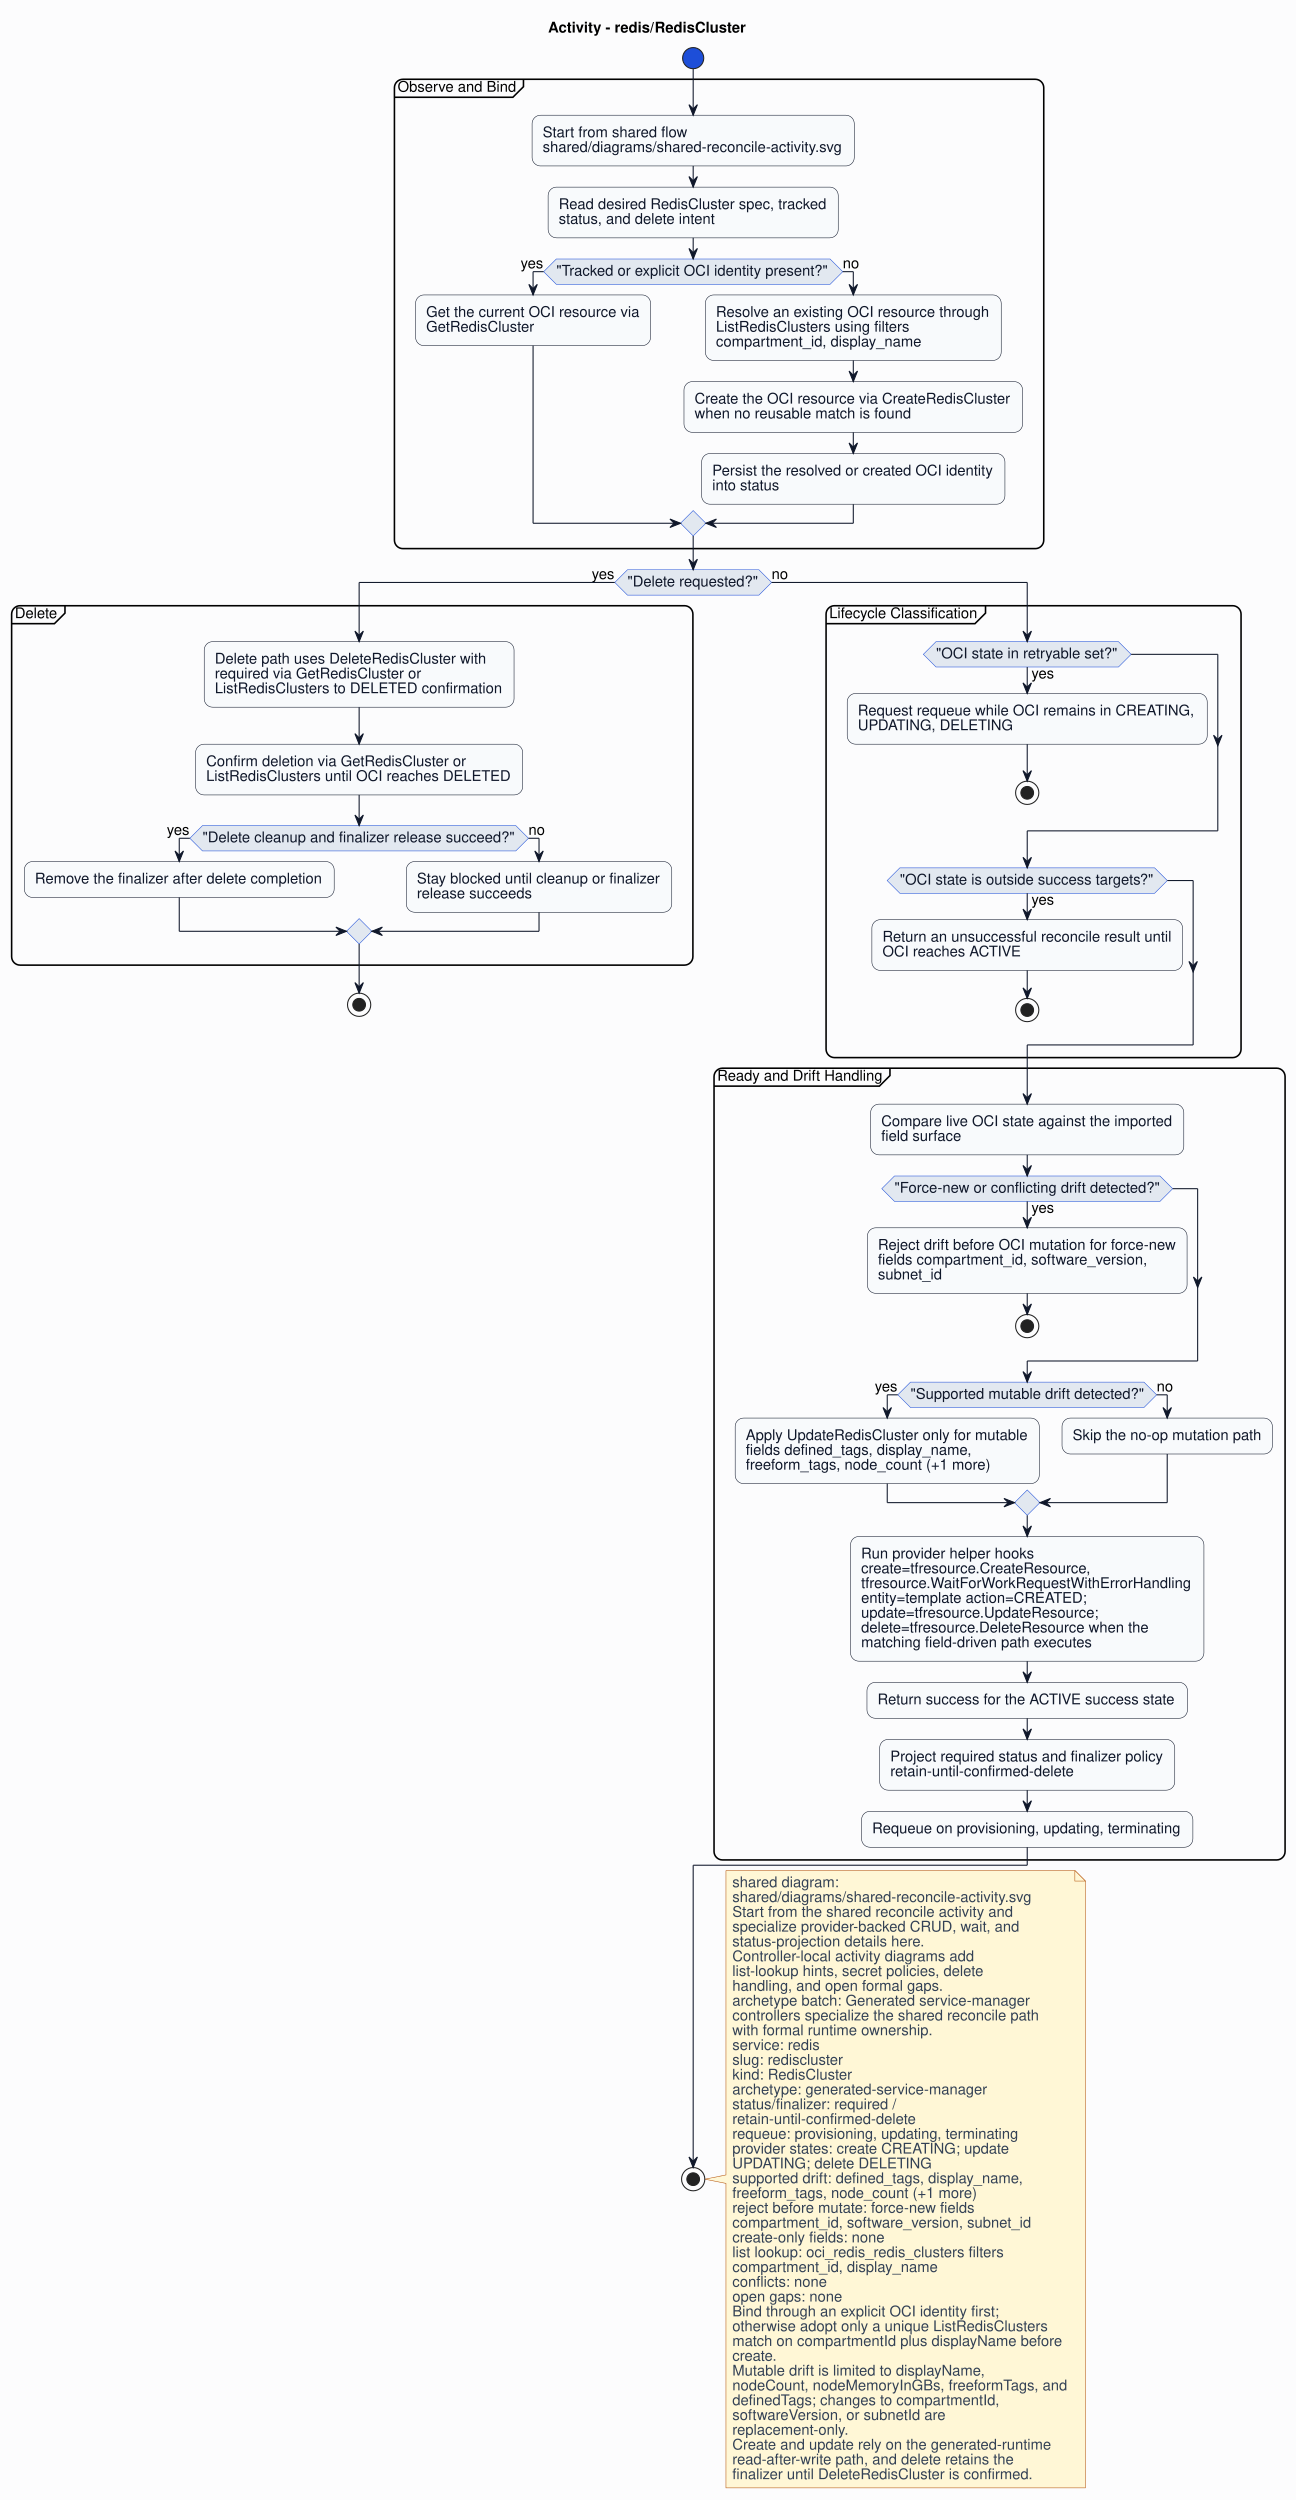
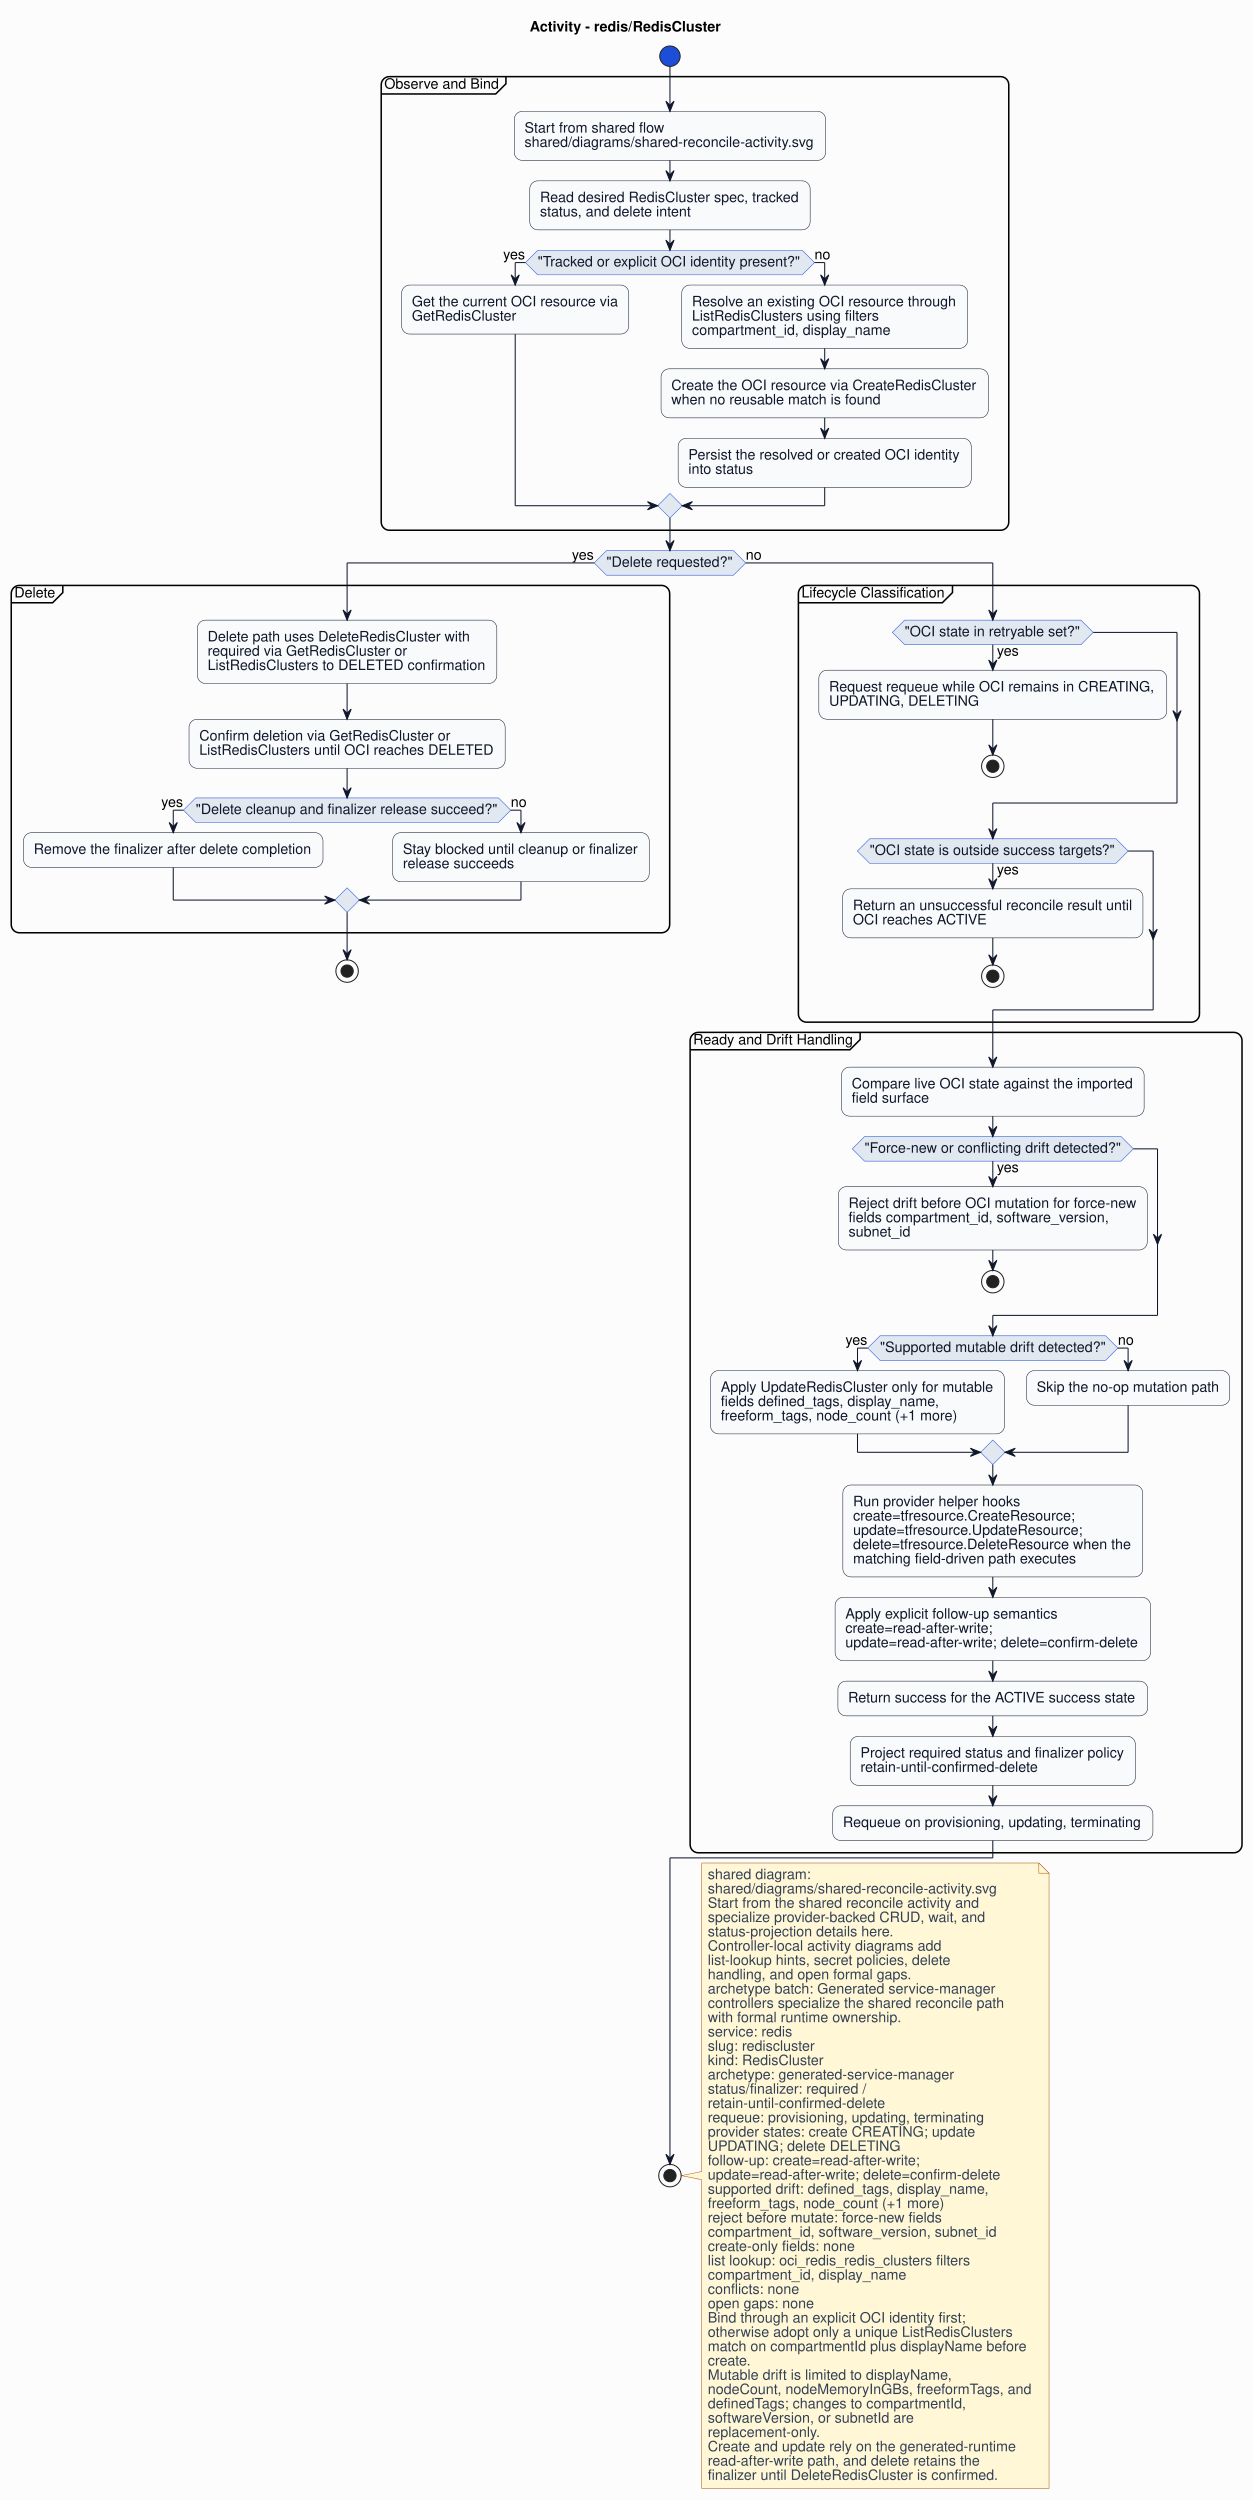
- <svg xmlns="http://www.w3.org/2000/svg" contentStyleType="text/css" data-diagram-type="ACTIVITY" height="2365px" preserveAspectRatio="none" style="width:1226px;height:2365px;background:#FCFCFD;" version="1.1" viewBox="0 0 1226 2365" width="1226px" zoomAndPan="magnify">
+ <svg xmlns="http://www.w3.org/2000/svg" contentStyleType="text/css" data-diagram-type="ACTIVITY" height="2447px" preserveAspectRatio="none" style="width:1226px;height:2447px;background:#FCFCFD;" version="1.1" viewBox="0 0 1226 2447" width="1226px" zoomAndPan="magnify">
  <defs />
  <g>
-     <rect fill="#FCFCFD" height="2365" style="stroke:none;stroke-width:1;" width="1226" x="0" y="0" />
+     <rect fill="#FCFCFD" height="2447" style="stroke:none;stroke-width:1;" width="1226" x="0" y="0" />
    <g class="title" data-source-line="10">
      <text fill="#000000" font-family="Helvetica" font-size="14" font-weight="bold" lengthAdjust="spacing" textLength="186.724" x="518.48" y="30.78">Activity - redis/RedisCluster</text>
    </g>
    <ellipse cx="655.749" cy="55" fill="#1D4ED8" rx="10" ry="10" style="stroke:#222222;stroke-width:1;" />
    <rect fill="none" height="444" rx="8" ry="8" style="stroke:#000000;stroke-width:1.5;" width="614.255" x="373.132" y="75" />
    <path d="M495.2,75 L495.2,82 L485.2,92 L373.132,92" fill="none" style="stroke:#000000;stroke-width:1.5;" />
    <text fill="#000000" font-family="Helvetica" font-size="14" lengthAdjust="spacing" textLength="112.068" x="376.132" y="86.78">Observe and Bind</text>
    <rect fill="#F8FAFC" height="48" rx="8" ry="8" style="stroke:#0F172A;stroke-width:0.5;" width="304.785" x="503.356" y="109" />
    <text fill="#0F172A" font-family="Helvetica" font-size="14" lengthAdjust="spacing" textLength="136.938" x="513.356" y="129.78">Start from shared flow</text>
    <text fill="#0F172A" font-family="Helvetica" font-size="14" lengthAdjust="spacing" textLength="284.785" x="513.356" y="143.78">shared/diagrams/shared-reconcile-activity.svg</text>
    <rect fill="#F8FAFC" height="48" rx="8" ry="8" style="stroke:#0F172A;stroke-width:0.5;" width="274.454" x="518.522" y="177" />
    <text fill="#0F172A" font-family="Helvetica" font-size="14" lengthAdjust="spacing" textLength="254.454" x="528.522" y="197.78">Read desired RedisCluster spec, tracked</text>
    <text fill="#0F172A" font-family="Helvetica" font-size="14" lengthAdjust="spacing" textLength="148.661" x="528.522" y="211.78">status, and delete intent</text>
    <polygon fill="#E2E8F0" points="526.283,245,785.215,245,797.215,257,785.215,269,526.283,269,514.283,257,526.283,245" style="stroke:#1D4ED8;stroke-width:0.5;" />
    <text fill="#0F172A" font-family="Helvetica" font-size="14" lengthAdjust="spacing" textLength="258.932" x="526.283" y="260.78">"Tracked or explicit OCI identity present?"</text>
    <text fill="#000000" font-family="Helvetica" font-size="14" lengthAdjust="spacing" textLength="21.786" x="492.497" y="253.78">yes</text>
    <text fill="#000000" font-family="Helvetica" font-size="14" lengthAdjust="spacing" textLength="15.572" x="797.215" y="253.78">no</text>
    <rect fill="#F8FAFC" height="48" rx="8" ry="8" style="stroke:#0F172A;stroke-width:0.5;" width="222.303" x="393.132" y="279" />
    <text fill="#0F172A" font-family="Helvetica" font-size="14" lengthAdjust="spacing" textLength="202.303" x="403.132" y="299.78">Get the current OCI resource via</text>
    <text fill="#0F172A" font-family="Helvetica" font-size="14" lengthAdjust="spacing" textLength="102.703" x="403.132" y="313.78">GetRedisCluster</text>
    <rect fill="#F8FAFC" height="62" rx="8" ry="8" style="stroke:#0F172A;stroke-width:0.5;" width="279.909" x="667.26" y="279" />
    <text fill="#0F172A" font-family="Helvetica" font-size="14" lengthAdjust="spacing" textLength="259.909" x="677.26" y="299.78">Resolve an existing OCI resource through</text>
    <text fill="#0F172A" font-family="Helvetica" font-size="14" lengthAdjust="spacing" textLength="183.62" x="677.26" y="313.78">ListRedisClusters using filters</text>
    <text fill="#0F172A" font-family="Helvetica" font-size="14" lengthAdjust="spacing" textLength="194.544" x="677.26" y="327.78">compartment_id, display_name</text>
    <rect fill="#F8FAFC" height="48" rx="8" ry="8" style="stroke:#0F172A;stroke-width:0.5;" width="320.344" x="647.043" y="361" />
    <text fill="#0F172A" font-family="Helvetica" font-size="14" lengthAdjust="spacing" textLength="300.344" x="657.043" y="381.78">Create the OCI resource via CreateRedisCluster</text>
    <text fill="#0F172A" font-family="Helvetica" font-size="14" lengthAdjust="spacing" textLength="205.461" x="657.043" y="395.78">when no reusable match is found</text>
    <rect fill="#F8FAFC" height="48" rx="8" ry="8" style="stroke:#0F172A;stroke-width:0.5;" width="286.896" x="663.767" y="429" />
    <text fill="#0F172A" font-family="Helvetica" font-size="14" lengthAdjust="spacing" textLength="266.896" x="673.767" y="449.78">Persist the resolved or created OCI identity</text>
    <text fill="#0F172A" font-family="Helvetica" font-size="14" lengthAdjust="spacing" textLength="63.813" x="673.767" y="463.78">into status</text>
    <polygon fill="#E2E8F0" points="655.749,483,667.749,495,655.749,507,643.749,495,655.749,483" style="stroke:#1D4ED8;stroke-width:0.5;" />
    <polygon fill="#E2E8F0" points="593.572,539,717.925,539,729.925,551,717.925,563,593.572,563,581.572,551,593.572,539" style="stroke:#1D4ED8;stroke-width:0.5;" />
    <text fill="#0F172A" font-family="Helvetica" font-size="14" lengthAdjust="spacing" textLength="124.353" x="593.572" y="554.78">"Delete requested?"</text>
    <text fill="#000000" font-family="Helvetica" font-size="14" lengthAdjust="spacing" textLength="21.786" x="559.786" y="547.78">yes</text>
    <text fill="#000000" font-family="Helvetica" font-size="14" lengthAdjust="spacing" textLength="15.572" x="729.925" y="547.78">no</text>
    <rect fill="none" height="340" rx="8" ry="8" style="stroke:#000000;stroke-width:1.5;" width="644.481" x="11" y="573" />
    <path d="M61.469,573 L61.469,580 L51.469,590 L11,590" fill="none" style="stroke:#000000;stroke-width:1.5;" />
    <text fill="#000000" font-family="Helvetica" font-size="14" lengthAdjust="spacing" textLength="40.469" x="14" y="584.78">Delete</text>
    <rect fill="#F8FAFC" height="62" rx="8" ry="8" style="stroke:#0F172A;stroke-width:0.5;" width="293.096" x="193.196" y="607" />
    <text fill="#0F172A" font-family="Helvetica" font-size="14" lengthAdjust="spacing" textLength="258.351" x="203.196" y="627.78">Delete path uses DeleteRedisCluster with</text>
    <text fill="#0F172A" font-family="Helvetica" font-size="14" lengthAdjust="spacing" textLength="196.082" x="203.196" y="641.78">required via GetRedisCluster or</text>
    <text fill="#0F172A" font-family="Helvetica" font-size="14" lengthAdjust="spacing" textLength="273.096" x="203.196" y="655.78">ListRedisClusters to DELETED confirmation</text>
    <rect fill="#F8FAFC" height="48" rx="8" ry="8" style="stroke:#0F172A;stroke-width:0.5;" width="309.434" x="185.027" y="704" />
    <text fill="#0F172A" font-family="Helvetica" font-size="14" lengthAdjust="spacing" textLength="246.654" x="195.027" y="724.78">Confirm deletion via GetRedisCluster or</text>
    <text fill="#0F172A" font-family="Helvetica" font-size="14" lengthAdjust="spacing" textLength="289.434" x="195.027" y="738.78">ListRedisClusters until OCI reaches DELETED</text>
    <polygon fill="#E2E8F0" points="191.572,781,487.916,781,499.916,793,487.916,805,191.572,805,179.572,793,191.572,781" style="stroke:#1D4ED8;stroke-width:0.5;" />
    <text fill="#0F172A" font-family="Helvetica" font-size="14" lengthAdjust="spacing" textLength="296.345" x="191.572" y="796.78">"Delete cleanup and finalizer release succeed?"</text>
    <text fill="#000000" font-family="Helvetica" font-size="14" lengthAdjust="spacing" textLength="21.786" x="157.786" y="789.78">yes</text>
    <text fill="#000000" font-family="Helvetica" font-size="14" lengthAdjust="spacing" textLength="15.572" x="499.916" y="789.78">no</text>
    <rect fill="#F8FAFC" height="34" rx="8" ry="8" style="stroke:#0F172A;stroke-width:0.5;" width="293.144" x="23" y="815" />
    <text fill="#0F172A" font-family="Helvetica" font-size="14" lengthAdjust="spacing" textLength="273.144" x="33" y="835.78">Remove the finalizer after delete completion</text>
    <rect fill="#F8FAFC" height="48" rx="8" ry="8" style="stroke:#0F172A;stroke-width:0.5;" width="251.13" x="384.352" y="815" />
    <text fill="#0F172A" font-family="Helvetica" font-size="14" lengthAdjust="spacing" textLength="231.13" x="394.352" y="835.78">Stay blocked until cleanup or finalizer</text>
    <text fill="#0F172A" font-family="Helvetica" font-size="14" lengthAdjust="spacing" textLength="108.951" x="394.352" y="849.78">release succeeds</text>
    <polygon fill="#E2E8F0" points="339.744,869,351.744,881,339.744,893,327.744,881,339.744,869" style="stroke:#1D4ED8;stroke-width:0.5;" />
    <ellipse cx="339.744" cy="950.5" fill="none" rx="11" ry="11" style="stroke:#222222;stroke-width:1;" />
    <ellipse cx="339.744" cy="950.5" fill="#222222" rx="6" ry="6" style="stroke:#222222;stroke-width:1;" />
    <rect fill="none" height="427.5" rx="8" ry="8" style="stroke:#000000;stroke-width:1.5;" width="392.571" x="781.468" y="573" />
    <path d="M932.302,573 L932.302,580 L922.302,590 L781.468,590" fill="none" style="stroke:#000000;stroke-width:1.5;" />
    <text fill="#000000" font-family="Helvetica" font-size="14" lengthAdjust="spacing" textLength="140.834" x="784.468" y="584.78">Lifecycle Classification</text>
    <rect fill="#F8FAFC" height="48" rx="8" ry="8" style="stroke:#0F172A;stroke-width:0.5;" width="340.571" x="801.468" y="656" />
    <text fill="#0F172A" font-family="Helvetica" font-size="14" lengthAdjust="spacing" textLength="320.571" x="811.468" y="676.78">Request requeue while OCI remains in CREATING,</text>
    <text fill="#0F172A" font-family="Helvetica" font-size="14" lengthAdjust="spacing" textLength="150.131" x="811.468" y="690.78">UPDATING, DELETING</text>
    <ellipse cx="971.753" cy="750" fill="none" rx="11" ry="11" style="stroke:#222222;stroke-width:1;" />
    <ellipse cx="971.753" cy="750" fill="#222222" rx="6" ry="6" style="stroke:#222222;stroke-width:1;" />
    <polygon fill="#E2E8F0" points="885.47,607,1058.037,607,1070.037,619,1058.037,631,885.47,631,873.47,619,885.47,607" style="stroke:#1D4ED8;stroke-width:0.5;" />
    <text fill="#000000" font-family="Helvetica" font-size="14" lengthAdjust="spacing" textLength="21.786" x="975.753" y="641.78">yes</text>
    <text fill="#0F172A" font-family="Helvetica" font-size="14" lengthAdjust="spacing" textLength="172.566" x="885.47" y="622.78">"OCI state in retryable set?"</text>
    <rect fill="#F8FAFC" height="48" rx="8" ry="8" style="stroke:#0F172A;stroke-width:0.5;" width="293.916" x="824.795" y="870" />
    <text fill="#0F172A" font-family="Helvetica" font-size="14" lengthAdjust="spacing" textLength="273.916" x="834.795" y="890.78">Return an unsuccessful reconcile result until</text>
    <text fill="#0F172A" font-family="Helvetica" font-size="14" lengthAdjust="spacing" textLength="133.041" x="834.795" y="904.78">OCI reaches ACTIVE</text>
    <ellipse cx="971.753" cy="955.5" fill="none" rx="11" ry="11" style="stroke:#222222;stroke-width:1;" />
    <ellipse cx="971.753" cy="955.5" fill="#222222" rx="6" ry="6" style="stroke:#222222;stroke-width:1;" />
    <polygon fill="#E2E8F0" points="851.232,821,1092.274,821,1104.274,833,1092.274,845,851.232,845,839.232,833,851.232,821" style="stroke:#1D4ED8;stroke-width:0.5;" />
    <text fill="#000000" font-family="Helvetica" font-size="14" lengthAdjust="spacing" textLength="21.786" x="975.753" y="855.78">yes</text>
    <text fill="#0F172A" font-family="Helvetica" font-size="14" lengthAdjust="spacing" textLength="241.042" x="851.232" y="836.78">"OCI state is outside success targets?"</text>
-     <rect fill="none" height="749" rx="8" ry="8" style="stroke:#000000;stroke-width:1.5;" width="540.203" x="675.481" y="1010.5" />
+     <rect fill="none" height="803" rx="8" ry="8" style="stroke:#000000;stroke-width:1.5;" width="540.203" x="675.481" y="1010.5" />
    <path d="M841.901,1010.5 L841.901,1017.5 L831.901,1027.5 L675.481,1027.5" fill="none" style="stroke:#000000;stroke-width:1.5;" />
    <text fill="#000000" font-family="Helvetica" font-size="14" lengthAdjust="spacing" textLength="156.42" x="678.481" y="1022.28">Ready and Drift Handling</text>
    <rect fill="#F8FAFC" height="48" rx="8" ry="8" style="stroke:#0F172A;stroke-width:0.5;" width="296.24" x="823.633" y="1044.5" />
    <text fill="#0F172A" font-family="Helvetica" font-size="14" lengthAdjust="spacing" textLength="276.24" x="833.633" y="1065.28">Compare live OCI state against the imported</text>
    <text fill="#0F172A" font-family="Helvetica" font-size="14" lengthAdjust="spacing" textLength="75.482" x="833.633" y="1079.28">field surface</text>
    <rect fill="#F8FAFC" height="62" rx="8" ry="8" style="stroke:#0F172A;stroke-width:0.5;" width="302.447" x="820.53" y="1161.5" />
    <text fill="#0F172A" font-family="Helvetica" font-size="14" lengthAdjust="spacing" textLength="282.447" x="830.53" y="1182.28">Reject drift before OCI mutation for force-new</text>
    <text fill="#0F172A" font-family="Helvetica" font-size="14" lengthAdjust="spacing" textLength="254.447" x="830.53" y="1196.28">fields compartment_id, software_version,</text>
    <text fill="#0F172A" font-family="Helvetica" font-size="14" lengthAdjust="spacing" textLength="60.717" x="830.53" y="1210.28">subnet_id</text>
    <ellipse cx="971.753" cy="1254.5" fill="none" rx="11" ry="11" style="stroke:#222222;stroke-width:1;" />
    <ellipse cx="971.753" cy="1254.5" fill="#222222" rx="6" ry="6" style="stroke:#222222;stroke-width:1;" />
    <polygon fill="#E2E8F0" points="846.17,1112.5,1097.336,1112.5,1109.336,1124.5,1097.336,1136.5,846.17,1136.5,834.17,1124.5,846.17,1112.5" style="stroke:#1D4ED8;stroke-width:0.5;" />
    <text fill="#000000" font-family="Helvetica" font-size="14" lengthAdjust="spacing" textLength="21.786" x="975.753" y="1147.28">yes</text>
    <text fill="#0F172A" font-family="Helvetica" font-size="14" lengthAdjust="spacing" textLength="251.166" x="846.17" y="1128.28">"Force-new or conflicting drift detected?"</text>
    <polygon fill="#E2E8F0" points="861.326,1307.5,1082.181,1307.5,1094.181,1319.5,1082.181,1331.5,861.326,1331.5,849.326,1319.5,861.326,1307.5" style="stroke:#1D4ED8;stroke-width:0.5;" />
    <text fill="#0F172A" font-family="Helvetica" font-size="14" lengthAdjust="spacing" textLength="220.856" x="861.326" y="1323.28">"Supported mutable drift detected?"</text>
    <text fill="#000000" font-family="Helvetica" font-size="14" lengthAdjust="spacing" textLength="21.786" x="827.54" y="1316.28">yes</text>
    <text fill="#000000" font-family="Helvetica" font-size="14" lengthAdjust="spacing" textLength="15.572" x="1094.181" y="1316.28">no</text>
    <rect fill="#F8FAFC" height="62" rx="8" ry="8" style="stroke:#0F172A;stroke-width:0.5;" width="287.688" x="695.481" y="1341.5" />
    <text fill="#0F172A" font-family="Helvetica" font-size="14" lengthAdjust="spacing" textLength="267.688" x="705.481" y="1362.28">Apply UpdateRedisCluster only for mutable</text>
    <text fill="#0F172A" font-family="Helvetica" font-size="14" lengthAdjust="spacing" textLength="214.806" x="705.481" y="1376.28">fields defined_tags, display_name,</text>
    <text fill="#0F172A" font-family="Helvetica" font-size="14" lengthAdjust="spacing" textLength="232.292" x="705.481" y="1390.28">freeform_tags, node_count (+1 more)</text>
    <rect fill="#F8FAFC" height="34" rx="8" ry="8" style="stroke:#0F172A;stroke-width:0.5;" width="199.006" x="1004.678" y="1341.5" />
    <text fill="#0F172A" font-family="Helvetica" font-size="14" lengthAdjust="spacing" textLength="179.006" x="1014.678" y="1362.28">Skip the no-op mutation path</text>
    <polygon fill="#E2E8F0" points="971.753,1409.5,983.753,1421.5,971.753,1433.5,959.753,1421.5,971.753,1409.5" style="stroke:#1D4ED8;stroke-width:0.5;" />
-     <rect fill="#F8FAFC" height="118" rx="8" ry="8" style="stroke:#0F172A;stroke-width:0.5;" width="334.316" x="804.595" y="1453.5" />
-     <text fill="#0F172A" font-family="Helvetica" font-size="14" lengthAdjust="spacing" textLength="164.206" x="814.595" y="1474.28">Run provider helper hooks</text>
-     <text fill="#0F172A" font-family="Helvetica" font-size="14" lengthAdjust="spacing" textLength="219.051" x="814.595" y="1488.28">create=tfresource.CreateResource,</text>
-     <text fill="#0F172A" font-family="Helvetica" font-size="14" lengthAdjust="spacing" textLength="314.316" x="814.595" y="1502.28">tfresource.WaitForWorkRequestWithErrorHandling</text>
-     <text fill="#0F172A" font-family="Helvetica" font-size="14" lengthAdjust="spacing" textLength="215.544" x="814.595" y="1516.28">entity=template action=CREATED;</text>
-     <text fill="#0F172A" font-family="Helvetica" font-size="14" lengthAdjust="spacing" textLength="226.085" x="814.595" y="1530.28">update=tfresource.UpdateResource;</text>
-     <text fill="#0F172A" font-family="Helvetica" font-size="14" lengthAdjust="spacing" textLength="273.554" x="814.595" y="1544.28">delete=tfresource.DeleteResource when the</text>
-     <text fill="#0F172A" font-family="Helvetica" font-size="14" lengthAdjust="spacing" textLength="220.233" x="814.595" y="1558.28">matching field-driven path executes</text>
-     <rect fill="#F8FAFC" height="34" rx="8" ry="8" style="stroke:#0F172A;stroke-width:0.5;" width="303.22" x="820.144" y="1591.5" />
-     <text fill="#0F172A" font-family="Helvetica" font-size="14" lengthAdjust="spacing" textLength="283.22" x="830.144" y="1612.28">Return success for the ACTIVE success state</text>
-     <rect fill="#F8FAFC" height="48" rx="8" ry="8" style="stroke:#0F172A;stroke-width:0.5;" width="279.13" x="832.188" y="1645.5" />
-     <text fill="#0F172A" font-family="Helvetica" font-size="14" lengthAdjust="spacing" textLength="259.13" x="842.188" y="1666.28">Project required status and finalizer policy</text>
-     <text fill="#0F172A" font-family="Helvetica" font-size="14" lengthAdjust="spacing" textLength="174.303" x="842.188" y="1680.28">retain-until-confirmed-delete</text>
-     <rect fill="#F8FAFC" height="34" rx="8" ry="8" style="stroke:#0F172A;stroke-width:0.5;" width="313.419" x="815.044" y="1713.5" />
-     <text fill="#0F172A" font-family="Helvetica" font-size="14" lengthAdjust="spacing" textLength="293.419" x="825.044" y="1734.28">Requeue on provisioning, updating, terminating</text>
-     <path d="M686.749,1769.5 L686.749,2057.5 L666.749,2061.5 L686.749,2065.5 L686.749,2353.5 A0,0 0 0 0 686.749,2353.5 L1026.803,2353.5 A0,0 0 0 0 1026.803,2353.5 L1026.803,1779.5 L1016.803,1769.5 L686.749,1769.5 A0,0 0 0 0 686.749,1769.5" fill="#FFF7D6" style="stroke:#B45309;stroke-width:0.5;" />
-     <path d="M1016.803,1769.5 L1016.803,1779.5 L1026.803,1779.5 L1016.803,1769.5" fill="#FFF7D6" style="stroke:#B45309;stroke-width:0.5;" />
-     <text fill="#334155" font-family="Helvetica" font-size="14" lengthAdjust="spacing" textLength="101.165" x="692.749" y="1785.28">shared diagram:</text>
-     <text fill="#334155" font-family="Helvetica" font-size="14" lengthAdjust="spacing" textLength="284.785" x="692.749" y="1799.28">shared/diagrams/shared-reconcile-activity.svg</text>
-     <text fill="#334155" font-family="Helvetica" font-size="14" lengthAdjust="spacing" textLength="265.344" x="692.749" y="1813.28">Start from the shared reconcile activity and</text>
-     <text fill="#334155" font-family="Helvetica" font-size="14" lengthAdjust="spacing" textLength="273.896" x="692.749" y="1827.28">specialize provider-backed CRUD, wait, and</text>
-     <text fill="#334155" font-family="Helvetica" font-size="14" lengthAdjust="spacing" textLength="182.875" x="692.749" y="1841.28">status-projection details here.</text>
-     <text fill="#334155" font-family="Helvetica" font-size="14" lengthAdjust="spacing" textLength="229.537" x="692.749" y="1855.28">Controller-local activity diagrams add</text>
-     <text fill="#334155" font-family="Helvetica" font-size="14" lengthAdjust="spacing" textLength="238.895" x="692.749" y="1869.28">list-lookup hints, secret policies, delete</text>
-     <text fill="#334155" font-family="Helvetica" font-size="14" lengthAdjust="spacing" textLength="200.033" x="692.749" y="1883.28">handling, and open formal gaps.</text>
-     <text fill="#334155" font-family="Helvetica" font-size="14" lengthAdjust="spacing" textLength="281.709" x="692.749" y="1897.28">archetype batch: Generated service-manager</text>
-     <text fill="#334155" font-family="Helvetica" font-size="14" lengthAdjust="spacing" textLength="291.047" x="692.749" y="1911.28">controllers specialize the shared reconcile path</text>
-     <text fill="#334155" font-family="Helvetica" font-size="14" lengthAdjust="spacing" textLength="189.848" x="692.749" y="1925.28">with formal runtime ownership.</text>
-     <text fill="#334155" font-family="Helvetica" font-size="14" lengthAdjust="spacing" textLength="82.469" x="692.749" y="1939.28">service: redis</text>
-     <text fill="#334155" font-family="Helvetica" font-size="14" lengthAdjust="spacing" textLength="105.041" x="692.749" y="1953.28">slug: rediscluster</text>
-     <text fill="#334155" font-family="Helvetica" font-size="14" lengthAdjust="spacing" textLength="113.6" x="692.749" y="1967.28">kind: RedisCluster</text>
-     <text fill="#334155" font-family="Helvetica" font-size="14" lengthAdjust="spacing" textLength="241.24" x="692.749" y="1981.28">archetype: generated-service-manager</text>
-     <text fill="#334155" font-family="Helvetica" font-size="14" lengthAdjust="spacing" textLength="156.406" x="692.749" y="1995.28">status/finalizer: required /</text>
-     <text fill="#334155" font-family="Helvetica" font-size="14" lengthAdjust="spacing" textLength="174.303" x="692.749" y="2009.28">retain-until-confirmed-delete</text>
-     <text fill="#334155" font-family="Helvetica" font-size="14" lengthAdjust="spacing" textLength="272.398" x="692.749" y="2023.28">requeue: provisioning, updating, terminating</text>
-     <text fill="#334155" font-family="Helvetica" font-size="14" lengthAdjust="spacing" textLength="265.337" x="692.749" y="2037.28">provider states: create CREATING; update</text>
-     <text fill="#334155" font-family="Helvetica" font-size="14" lengthAdjust="spacing" textLength="192.165" x="692.749" y="2051.28">UPDATING; delete DELETING</text>
-     <text fill="#334155" font-family="Helvetica" font-size="14" lengthAdjust="spacing" textLength="275.509" x="692.749" y="2065.28">supported drift: defined_tags, display_name,</text>
-     <text fill="#334155" font-family="Helvetica" font-size="14" lengthAdjust="spacing" textLength="232.292" x="692.749" y="2079.28">freeform_tags, node_count (+1 more)</text>
-     <text fill="#334155" font-family="Helvetica" font-size="14" lengthAdjust="spacing" textLength="230.33" x="692.749" y="2093.28">reject before mutate: force-new fields</text>
-     <text fill="#334155" font-family="Helvetica" font-size="14" lengthAdjust="spacing" textLength="282.481" x="692.749" y="2107.28">compartment_id, software_version, subnet_id</text>
-     <text fill="#334155" font-family="Helvetica" font-size="14" lengthAdjust="spacing" textLength="144.751" x="692.749" y="2121.28">create-only fields: none</text>
-     <text fill="#334155" font-family="Helvetica" font-size="14" lengthAdjust="spacing" textLength="257.551" x="692.749" y="2135.28">list lookup: oci_redis_redis_clusters filters</text>
-     <text fill="#334155" font-family="Helvetica" font-size="14" lengthAdjust="spacing" textLength="194.544" x="692.749" y="2149.28">compartment_id, display_name</text>
-     <text fill="#334155" font-family="Helvetica" font-size="14" lengthAdjust="spacing" textLength="89.496" x="692.749" y="2163.28">conflicts: none</text>
-     <text fill="#334155" font-family="Helvetica" font-size="14" lengthAdjust="spacing" textLength="104.316" x="692.749" y="2177.28">open gaps: none</text>
-     <text fill="#334155" font-family="Helvetica" font-size="14" lengthAdjust="spacing" textLength="252.895" x="692.749" y="2191.28">Bind through an explicit OCI identity first;</text>
-     <text fill="#334155" font-family="Helvetica" font-size="14" lengthAdjust="spacing" textLength="298.833" x="692.749" y="2205.28">otherwise adopt only a unique ListRedisClusters</text>
-     <text fill="#334155" font-family="Helvetica" font-size="14" lengthAdjust="spacing" textLength="312.819" x="692.749" y="2219.28">match on compartmentId plus displayName before</text>
-     <text fill="#334155" font-family="Helvetica" font-size="14" lengthAdjust="spacing" textLength="42.8" x="692.749" y="2233.28">create.</text>
-     <text fill="#334155" font-family="Helvetica" font-size="14" lengthAdjust="spacing" textLength="239.648" x="692.749" y="2247.28">Mutable drift is limited to displayName,</text>
-     <text fill="#334155" font-family="Helvetica" font-size="14" lengthAdjust="spacing" textLength="319.054" x="692.749" y="2261.28">nodeCount, nodeMemoryInGBs, freeformTags, and</text>
-     <text fill="#334155" font-family="Helvetica" font-size="14" lengthAdjust="spacing" textLength="254.481" x="692.749" y="2275.28">definedTags; changes to compartmentId,</text>
-     <text fill="#334155" font-family="Helvetica" font-size="14" lengthAdjust="spacing" textLength="202.33" x="692.749" y="2289.28">softwareVersion, or subnetId are</text>
-     <text fill="#334155" font-family="Helvetica" font-size="14" lengthAdjust="spacing" textLength="111.275" x="692.749" y="2303.28">replacement-only.</text>
-     <text fill="#334155" font-family="Helvetica" font-size="14" lengthAdjust="spacing" textLength="303.529" x="692.749" y="2317.28">Create and update rely on the generated-runtime</text>
-     <text fill="#334155" font-family="Helvetica" font-size="14" lengthAdjust="spacing" textLength="268.488" x="692.749" y="2331.28">read-after-write path, and delete retains the</text>
-     <text fill="#334155" font-family="Helvetica" font-size="14" lengthAdjust="spacing" textLength="285.558" x="692.749" y="2345.28">finalizer until DeleteRedisCluster is confirmed.</text>
-     <ellipse cx="655.749" cy="2061.5" fill="none" rx="11" ry="11" style="stroke:#222222;stroke-width:1;" />
-     <ellipse cx="655.749" cy="2061.5" fill="#222222" rx="6" ry="6" style="stroke:#222222;stroke-width:1;" />
+     <rect fill="#F8FAFC" height="90" rx="8" ry="8" style="stroke:#0F172A;stroke-width:0.5;" width="293.554" x="824.977" y="1453.5" />
+     <text fill="#0F172A" font-family="Helvetica" font-size="14" lengthAdjust="spacing" textLength="164.206" x="834.977" y="1474.28">Run provider helper hooks</text>
+     <text fill="#0F172A" font-family="Helvetica" font-size="14" lengthAdjust="spacing" textLength="219.051" x="834.977" y="1488.28">create=tfresource.CreateResource;</text>
+     <text fill="#0F172A" font-family="Helvetica" font-size="14" lengthAdjust="spacing" textLength="226.085" x="834.977" y="1502.28">update=tfresource.UpdateResource;</text>
+     <text fill="#0F172A" font-family="Helvetica" font-size="14" lengthAdjust="spacing" textLength="273.554" x="834.977" y="1516.28">delete=tfresource.DeleteResource when the</text>
+     <text fill="#0F172A" font-family="Helvetica" font-size="14" lengthAdjust="spacing" textLength="220.233" x="834.977" y="1530.28">matching field-driven path executes</text>
+     <rect fill="#F8FAFC" height="62" rx="8" ry="8" style="stroke:#0F172A;stroke-width:0.5;" width="308.716" x="817.395" y="1563.5" />
+     <text fill="#0F172A" font-family="Helvetica" font-size="14" lengthAdjust="spacing" textLength="208.53" x="827.395" y="1584.28">Apply explicit follow-up semantics</text>
+     <text fill="#0F172A" font-family="Helvetica" font-size="14" lengthAdjust="spacing" textLength="145.893" x="827.395" y="1598.28">create=read-after-write;</text>
+     <text fill="#0F172A" font-family="Helvetica" font-size="14" lengthAdjust="spacing" textLength="288.716" x="827.395" y="1612.28">update=read-after-write; delete=confirm-delete</text>
+     <rect fill="#F8FAFC" height="34" rx="8" ry="8" style="stroke:#0F172A;stroke-width:0.5;" width="303.22" x="820.144" y="1645.5" />
+     <text fill="#0F172A" font-family="Helvetica" font-size="14" lengthAdjust="spacing" textLength="283.22" x="830.144" y="1666.28">Return success for the ACTIVE success state</text>
+     <rect fill="#F8FAFC" height="48" rx="8" ry="8" style="stroke:#0F172A;stroke-width:0.5;" width="279.13" x="832.188" y="1699.5" />
+     <text fill="#0F172A" font-family="Helvetica" font-size="14" lengthAdjust="spacing" textLength="259.13" x="842.188" y="1720.28">Project required status and finalizer policy</text>
+     <text fill="#0F172A" font-family="Helvetica" font-size="14" lengthAdjust="spacing" textLength="174.303" x="842.188" y="1734.28">retain-until-confirmed-delete</text>
+     <rect fill="#F8FAFC" height="34" rx="8" ry="8" style="stroke:#0F172A;stroke-width:0.5;" width="313.419" x="815.044" y="1767.5" />
+     <text fill="#0F172A" font-family="Helvetica" font-size="14" lengthAdjust="spacing" textLength="293.419" x="825.044" y="1788.28">Requeue on provisioning, updating, terminating</text>
+     <path d="M686.749,1823.5 L686.749,2125.5 L666.749,2129.5 L686.749,2133.5 L686.749,2435.5 A0,0 0 0 0 686.749,2435.5 L1026.803,2435.5 A0,0 0 0 0 1026.803,2435.5 L1026.803,1833.5 L1016.803,1823.5 L686.749,1823.5 A0,0 0 0 0 686.749,1823.5" fill="#FFF7D6" style="stroke:#B45309;stroke-width:0.5;" />
+     <path d="M1016.803,1823.5 L1016.803,1833.5 L1026.803,1833.5 L1016.803,1823.5" fill="#FFF7D6" style="stroke:#B45309;stroke-width:0.5;" />
+     <text fill="#334155" font-family="Helvetica" font-size="14" lengthAdjust="spacing" textLength="101.165" x="692.749" y="1839.28">shared diagram:</text>
+     <text fill="#334155" font-family="Helvetica" font-size="14" lengthAdjust="spacing" textLength="284.785" x="692.749" y="1853.28">shared/diagrams/shared-reconcile-activity.svg</text>
+     <text fill="#334155" font-family="Helvetica" font-size="14" lengthAdjust="spacing" textLength="265.344" x="692.749" y="1867.28">Start from the shared reconcile activity and</text>
+     <text fill="#334155" font-family="Helvetica" font-size="14" lengthAdjust="spacing" textLength="273.896" x="692.749" y="1881.28">specialize provider-backed CRUD, wait, and</text>
+     <text fill="#334155" font-family="Helvetica" font-size="14" lengthAdjust="spacing" textLength="182.875" x="692.749" y="1895.28">status-projection details here.</text>
+     <text fill="#334155" font-family="Helvetica" font-size="14" lengthAdjust="spacing" textLength="229.537" x="692.749" y="1909.28">Controller-local activity diagrams add</text>
+     <text fill="#334155" font-family="Helvetica" font-size="14" lengthAdjust="spacing" textLength="238.895" x="692.749" y="1923.28">list-lookup hints, secret policies, delete</text>
+     <text fill="#334155" font-family="Helvetica" font-size="14" lengthAdjust="spacing" textLength="200.033" x="692.749" y="1937.28">handling, and open formal gaps.</text>
+     <text fill="#334155" font-family="Helvetica" font-size="14" lengthAdjust="spacing" textLength="281.709" x="692.749" y="1951.28">archetype batch: Generated service-manager</text>
+     <text fill="#334155" font-family="Helvetica" font-size="14" lengthAdjust="spacing" textLength="291.047" x="692.749" y="1965.28">controllers specialize the shared reconcile path</text>
+     <text fill="#334155" font-family="Helvetica" font-size="14" lengthAdjust="spacing" textLength="189.848" x="692.749" y="1979.28">with formal runtime ownership.</text>
+     <text fill="#334155" font-family="Helvetica" font-size="14" lengthAdjust="spacing" textLength="82.469" x="692.749" y="1993.28">service: redis</text>
+     <text fill="#334155" font-family="Helvetica" font-size="14" lengthAdjust="spacing" textLength="105.041" x="692.749" y="2007.28">slug: rediscluster</text>
+     <text fill="#334155" font-family="Helvetica" font-size="14" lengthAdjust="spacing" textLength="113.6" x="692.749" y="2021.28">kind: RedisCluster</text>
+     <text fill="#334155" font-family="Helvetica" font-size="14" lengthAdjust="spacing" textLength="241.24" x="692.749" y="2035.28">archetype: generated-service-manager</text>
+     <text fill="#334155" font-family="Helvetica" font-size="14" lengthAdjust="spacing" textLength="156.406" x="692.749" y="2049.28">status/finalizer: required /</text>
+     <text fill="#334155" font-family="Helvetica" font-size="14" lengthAdjust="spacing" textLength="174.303" x="692.749" y="2063.28">retain-until-confirmed-delete</text>
+     <text fill="#334155" font-family="Helvetica" font-size="14" lengthAdjust="spacing" textLength="272.398" x="692.749" y="2077.28">requeue: provisioning, updating, terminating</text>
+     <text fill="#334155" font-family="Helvetica" font-size="14" lengthAdjust="spacing" textLength="265.337" x="692.749" y="2091.28">provider states: create CREATING; update</text>
+     <text fill="#334155" font-family="Helvetica" font-size="14" lengthAdjust="spacing" textLength="192.165" x="692.749" y="2105.28">UPDATING; delete DELETING</text>
+     <text fill="#334155" font-family="Helvetica" font-size="14" lengthAdjust="spacing" textLength="209.699" x="692.749" y="2119.28">follow-up: create=read-after-write;</text>
+     <text fill="#334155" font-family="Helvetica" font-size="14" lengthAdjust="spacing" textLength="288.716" x="692.749" y="2133.28">update=read-after-write; delete=confirm-delete</text>
+     <text fill="#334155" font-family="Helvetica" font-size="14" lengthAdjust="spacing" textLength="275.509" x="692.749" y="2147.28">supported drift: defined_tags, display_name,</text>
+     <text fill="#334155" font-family="Helvetica" font-size="14" lengthAdjust="spacing" textLength="232.292" x="692.749" y="2161.28">freeform_tags, node_count (+1 more)</text>
+     <text fill="#334155" font-family="Helvetica" font-size="14" lengthAdjust="spacing" textLength="230.33" x="692.749" y="2175.28">reject before mutate: force-new fields</text>
+     <text fill="#334155" font-family="Helvetica" font-size="14" lengthAdjust="spacing" textLength="282.481" x="692.749" y="2189.28">compartment_id, software_version, subnet_id</text>
+     <text fill="#334155" font-family="Helvetica" font-size="14" lengthAdjust="spacing" textLength="144.751" x="692.749" y="2203.28">create-only fields: none</text>
+     <text fill="#334155" font-family="Helvetica" font-size="14" lengthAdjust="spacing" textLength="257.551" x="692.749" y="2217.28">list lookup: oci_redis_redis_clusters filters</text>
+     <text fill="#334155" font-family="Helvetica" font-size="14" lengthAdjust="spacing" textLength="194.544" x="692.749" y="2231.28">compartment_id, display_name</text>
+     <text fill="#334155" font-family="Helvetica" font-size="14" lengthAdjust="spacing" textLength="89.496" x="692.749" y="2245.28">conflicts: none</text>
+     <text fill="#334155" font-family="Helvetica" font-size="14" lengthAdjust="spacing" textLength="104.316" x="692.749" y="2259.28">open gaps: none</text>
+     <text fill="#334155" font-family="Helvetica" font-size="14" lengthAdjust="spacing" textLength="252.895" x="692.749" y="2273.28">Bind through an explicit OCI identity first;</text>
+     <text fill="#334155" font-family="Helvetica" font-size="14" lengthAdjust="spacing" textLength="298.833" x="692.749" y="2287.28">otherwise adopt only a unique ListRedisClusters</text>
+     <text fill="#334155" font-family="Helvetica" font-size="14" lengthAdjust="spacing" textLength="312.819" x="692.749" y="2301.28">match on compartmentId plus displayName before</text>
+     <text fill="#334155" font-family="Helvetica" font-size="14" lengthAdjust="spacing" textLength="42.8" x="692.749" y="2315.28">create.</text>
+     <text fill="#334155" font-family="Helvetica" font-size="14" lengthAdjust="spacing" textLength="239.648" x="692.749" y="2329.28">Mutable drift is limited to displayName,</text>
+     <text fill="#334155" font-family="Helvetica" font-size="14" lengthAdjust="spacing" textLength="319.054" x="692.749" y="2343.28">nodeCount, nodeMemoryInGBs, freeformTags, and</text>
+     <text fill="#334155" font-family="Helvetica" font-size="14" lengthAdjust="spacing" textLength="254.481" x="692.749" y="2357.28">definedTags; changes to compartmentId,</text>
+     <text fill="#334155" font-family="Helvetica" font-size="14" lengthAdjust="spacing" textLength="202.33" x="692.749" y="2371.28">softwareVersion, or subnetId are</text>
+     <text fill="#334155" font-family="Helvetica" font-size="14" lengthAdjust="spacing" textLength="111.275" x="692.749" y="2385.28">replacement-only.</text>
+     <text fill="#334155" font-family="Helvetica" font-size="14" lengthAdjust="spacing" textLength="303.529" x="692.749" y="2399.28">Create and update rely on the generated-runtime</text>
+     <text fill="#334155" font-family="Helvetica" font-size="14" lengthAdjust="spacing" textLength="268.488" x="692.749" y="2413.28">read-after-write path, and delete retains the</text>
+     <text fill="#334155" font-family="Helvetica" font-size="14" lengthAdjust="spacing" textLength="285.558" x="692.749" y="2427.28">finalizer until DeleteRedisCluster is confirmed.</text>
+     <ellipse cx="655.749" cy="2129.5" fill="none" rx="11" ry="11" style="stroke:#222222;stroke-width:1;" />
+     <ellipse cx="655.749" cy="2129.5" fill="#222222" rx="6" ry="6" style="stroke:#222222;stroke-width:1;" />
    <line style="stroke:#0F172A;stroke-width:1;" x1="655.749" x2="655.749" y1="157" y2="177" />
    <polygon fill="#0F172A" points="651.749,167,655.749,177,659.749,167,655.749,171" style="stroke:#0F172A;stroke-width:1;" />
    <line style="stroke:#0F172A;stroke-width:1;" x1="807.215" x2="807.215" y1="341" y2="361" />
    <polygon fill="#0F172A" points="803.215,351,807.215,361,811.215,351,807.215,355" style="stroke:#0F172A;stroke-width:1;" />
    <line style="stroke:#0F172A;stroke-width:1;" x1="807.215" x2="807.215" y1="409" y2="429" />
    <polygon fill="#0F172A" points="803.215,419,807.215,429,811.215,419,807.215,423" style="stroke:#0F172A;stroke-width:1;" />
    <line style="stroke:#0F172A;stroke-width:1;" x1="514.283" x2="504.283" y1="257" y2="257" />
    <line style="stroke:#0F172A;stroke-width:1;" x1="504.283" x2="504.283" y1="257" y2="279" />
    <polygon fill="#0F172A" points="500.283,269,504.283,279,508.283,269,504.283,273" style="stroke:#0F172A;stroke-width:1;" />
    <line style="stroke:#0F172A;stroke-width:1;" x1="797.215" x2="807.215" y1="257" y2="257" />
    <line style="stroke:#0F172A;stroke-width:1;" x1="807.215" x2="807.215" y1="257" y2="279" />
    <polygon fill="#0F172A" points="803.215,269,807.215,279,811.215,269,807.215,273" style="stroke:#0F172A;stroke-width:1;" />
    <line style="stroke:#0F172A;stroke-width:1;" x1="504.283" x2="504.283" y1="327" y2="495" />
    <line style="stroke:#0F172A;stroke-width:1;" x1="504.283" x2="643.749" y1="495" y2="495" />
    <polygon fill="#0F172A" points="633.749,491,643.749,495,633.749,499,637.749,495" style="stroke:#0F172A;stroke-width:1;" />
    <line style="stroke:#0F172A;stroke-width:1;" x1="807.215" x2="807.215" y1="477" y2="495" />
    <line style="stroke:#0F172A;stroke-width:1;" x1="807.215" x2="667.749" y1="495" y2="495" />
    <polygon fill="#0F172A" points="677.749,491,667.749,495,677.749,499,673.749,495" style="stroke:#0F172A;stroke-width:1;" />
    <line style="stroke:#0F172A;stroke-width:1;" x1="655.749" x2="655.749" y1="225" y2="245" />
    <polygon fill="#0F172A" points="651.749,235,655.749,245,659.749,235,655.749,239" style="stroke:#0F172A;stroke-width:1;" />
    <line style="stroke:#0F172A;stroke-width:1;" x1="655.749" x2="655.749" y1="65" y2="109" />
    <polygon fill="#0F172A" points="651.749,99,655.749,109,659.749,99,655.749,103" style="stroke:#0F172A;stroke-width:1;" />
    <line style="stroke:#0F172A;stroke-width:1;" x1="339.744" x2="339.744" y1="669" y2="704" />
    <polygon fill="#0F172A" points="335.744,694,339.744,704,343.744,694,339.744,698" style="stroke:#0F172A;stroke-width:1;" />
    <line style="stroke:#0F172A;stroke-width:1;" x1="179.572" x2="169.572" y1="793" y2="793" />
    <line style="stroke:#0F172A;stroke-width:1;" x1="169.572" x2="169.572" y1="793" y2="815" />
    <polygon fill="#0F172A" points="165.572,805,169.572,815,173.572,805,169.572,809" style="stroke:#0F172A;stroke-width:1;" />
    <line style="stroke:#0F172A;stroke-width:1;" x1="499.916" x2="509.916" y1="793" y2="793" />
    <line style="stroke:#0F172A;stroke-width:1;" x1="509.916" x2="509.916" y1="793" y2="815" />
    <polygon fill="#0F172A" points="505.916,805,509.916,815,513.917,805,509.916,809" style="stroke:#0F172A;stroke-width:1;" />
    <line style="stroke:#0F172A;stroke-width:1;" x1="169.572" x2="169.572" y1="849" y2="881" />
    <line style="stroke:#0F172A;stroke-width:1;" x1="169.572" x2="327.744" y1="881" y2="881" />
    <polygon fill="#0F172A" points="317.744,877,327.744,881,317.744,885,321.744,881" style="stroke:#0F172A;stroke-width:1;" />
    <line style="stroke:#0F172A;stroke-width:1;" x1="509.916" x2="509.916" y1="863" y2="881" />
    <line style="stroke:#0F172A;stroke-width:1;" x1="509.916" x2="351.744" y1="881" y2="881" />
    <polygon fill="#0F172A" points="361.744,877,351.744,881,361.744,885,357.744,881" style="stroke:#0F172A;stroke-width:1;" />
    <line style="stroke:#0F172A;stroke-width:1;" x1="339.744" x2="339.744" y1="752" y2="781" />
    <polygon fill="#0F172A" points="335.744,771,339.744,781,343.744,771,339.744,775" style="stroke:#0F172A;stroke-width:1;" />
    <line style="stroke:#0F172A;stroke-width:1;" x1="339.744" x2="339.744" y1="893" y2="939.5" />
    <polygon fill="#0F172A" points="335.744,929.5,339.744,939.5,343.744,929.5,339.744,933.5" style="stroke:#0F172A;stroke-width:1;" />
    <line style="stroke:#0F172A;stroke-width:1;" x1="971.753" x2="971.753" y1="704" y2="739" />
    <polygon fill="#0F172A" points="967.753,729,971.753,739,975.753,729,971.753,733" style="stroke:#0F172A;stroke-width:1;" />
    <line style="stroke:#0F172A;stroke-width:1;" x1="971.753" x2="971.753" y1="631" y2="656" />
    <polygon fill="#0F172A" points="967.753,646,971.753,656,975.753,646,971.753,650" style="stroke:#0F172A;stroke-width:1;" />
    <line style="stroke:#0F172A;stroke-width:1;" x1="1070.037" x2="1152.039" y1="619" y2="619" />
    <polygon fill="#0F172A" points="1148.039,695.5,1152.039,705.5,1156.039,695.5,1152.039,699.5" style="stroke:#0F172A;stroke-width:1;" />
    <line style="stroke:#0F172A;stroke-width:1;" x1="1152.039" x2="1152.039" y1="619" y2="786" />
    <line style="stroke:#0F172A;stroke-width:1;" x1="1152.039" x2="971.753" y1="786" y2="786" />
    <line style="stroke:#0F172A;stroke-width:1;" x1="971.753" x2="971.753" y1="786" y2="821" />
    <polygon fill="#0F172A" points="967.753,811,971.753,821,975.753,811,971.753,815" style="stroke:#0F172A;stroke-width:1;" />
    <line style="stroke:#0F172A;stroke-width:1;" x1="971.753" x2="971.753" y1="918" y2="944.5" />
    <polygon fill="#0F172A" points="967.753,934.5,971.753,944.5,975.753,934.5,971.753,938.5" style="stroke:#0F172A;stroke-width:1;" />
    <line style="stroke:#0F172A;stroke-width:1;" x1="971.753" x2="971.753" y1="845" y2="870" />
    <polygon fill="#0F172A" points="967.753,860,971.753,870,975.753,860,971.753,864" style="stroke:#0F172A;stroke-width:1;" />
    <line style="stroke:#0F172A;stroke-width:1;" x1="1104.274" x2="1128.711" y1="833" y2="833" />
    <polygon fill="#0F172A" points="1124.711,909.5,1128.711,919.5,1132.711,909.5,1128.711,913.5" style="stroke:#0F172A;stroke-width:1;" />
    <line style="stroke:#0F172A;stroke-width:1;" x1="1128.711" x2="1128.711" y1="833" y2="988.5" />
    <line style="stroke:#0F172A;stroke-width:1;" x1="1128.711" x2="971.753" y1="988.5" y2="988.5" />
    <line style="stroke:#0F172A;stroke-width:1;" x1="971.753" x2="971.753" y1="988.5" y2="1044.5" />
    <polygon fill="#0F172A" points="967.753,1034.5,971.753,1044.5,975.753,1034.5,971.753,1038.5" style="stroke:#0F172A;stroke-width:1;" />
    <line style="stroke:#0F172A;stroke-width:1;" x1="971.753" x2="971.753" y1="1223.5" y2="1243.5" />
    <polygon fill="#0F172A" points="967.753,1233.5,971.753,1243.5,975.753,1233.5,971.753,1237.5" style="stroke:#0F172A;stroke-width:1;" />
    <line style="stroke:#0F172A;stroke-width:1;" x1="971.753" x2="971.753" y1="1136.5" y2="1161.5" />
    <polygon fill="#0F172A" points="967.753,1151.5,971.753,1161.5,975.753,1151.5,971.753,1155.5" style="stroke:#0F172A;stroke-width:1;" />
    <line style="stroke:#0F172A;stroke-width:1;" x1="1109.336" x2="1132.977" y1="1124.5" y2="1124.5" />
    <polygon fill="#0F172A" points="1128.977,1208,1132.977,1218,1136.977,1208,1132.977,1212" style="stroke:#0F172A;stroke-width:1;" />
    <line style="stroke:#0F172A;stroke-width:1;" x1="1132.977" x2="1132.977" y1="1124.5" y2="1287.5" />
    <line style="stroke:#0F172A;stroke-width:1;" x1="1132.977" x2="971.753" y1="1287.5" y2="1287.5" />
    <line style="stroke:#0F172A;stroke-width:1;" x1="971.753" x2="971.753" y1="1287.5" y2="1307.5" />
    <polygon fill="#0F172A" points="967.753,1297.5,971.753,1307.5,975.753,1297.5,971.753,1301.5" style="stroke:#0F172A;stroke-width:1;" />
    <line style="stroke:#0F172A;stroke-width:1;" x1="971.753" x2="971.753" y1="1092.5" y2="1112.5" />
    <polygon fill="#0F172A" points="967.753,1102.5,971.753,1112.5,975.753,1102.5,971.753,1106.5" style="stroke:#0F172A;stroke-width:1;" />
    <line style="stroke:#0F172A;stroke-width:1;" x1="849.326" x2="839.326" y1="1319.5" y2="1319.5" />
    <line style="stroke:#0F172A;stroke-width:1;" x1="839.326" x2="839.326" y1="1319.5" y2="1341.5" />
    <polygon fill="#0F172A" points="835.326,1331.5,839.326,1341.5,843.326,1331.5,839.326,1335.5" style="stroke:#0F172A;stroke-width:1;" />
    <line style="stroke:#0F172A;stroke-width:1;" x1="1094.181" x2="1104.181" y1="1319.5" y2="1319.5" />
    <line style="stroke:#0F172A;stroke-width:1;" x1="1104.181" x2="1104.181" y1="1319.5" y2="1341.5" />
    <polygon fill="#0F172A" points="1100.181,1331.5,1104.181,1341.5,1108.181,1331.5,1104.181,1335.5" style="stroke:#0F172A;stroke-width:1;" />
    <line style="stroke:#0F172A;stroke-width:1;" x1="839.326" x2="839.326" y1="1403.5" y2="1421.5" />
    <line style="stroke:#0F172A;stroke-width:1;" x1="839.326" x2="959.753" y1="1421.5" y2="1421.5" />
    <polygon fill="#0F172A" points="949.753,1417.5,959.753,1421.5,949.753,1425.5,953.753,1421.5" style="stroke:#0F172A;stroke-width:1;" />
    <line style="stroke:#0F172A;stroke-width:1;" x1="1104.181" x2="1104.181" y1="1375.5" y2="1421.5" />
    <line style="stroke:#0F172A;stroke-width:1;" x1="1104.181" x2="983.753" y1="1421.5" y2="1421.5" />
    <polygon fill="#0F172A" points="993.753,1417.5,983.753,1421.5,993.753,1425.5,989.753,1421.5" style="stroke:#0F172A;stroke-width:1;" />
    <line style="stroke:#0F172A;stroke-width:1;" x1="971.753" x2="971.753" y1="1433.5" y2="1453.5" />
    <polygon fill="#0F172A" points="967.753,1443.5,971.753,1453.5,975.753,1443.5,971.753,1447.5" style="stroke:#0F172A;stroke-width:1;" />
-     <line style="stroke:#0F172A;stroke-width:1;" x1="971.753" x2="971.753" y1="1571.5" y2="1591.5" />
-     <polygon fill="#0F172A" points="967.753,1581.5,971.753,1591.5,975.753,1581.5,971.753,1585.5" style="stroke:#0F172A;stroke-width:1;" />
+     <line style="stroke:#0F172A;stroke-width:1;" x1="971.753" x2="971.753" y1="1543.5" y2="1563.5" />
+     <polygon fill="#0F172A" points="967.753,1553.5,971.753,1563.5,975.753,1553.5,971.753,1557.5" style="stroke:#0F172A;stroke-width:1;" />
    <line style="stroke:#0F172A;stroke-width:1;" x1="971.753" x2="971.753" y1="1625.5" y2="1645.5" />
    <polygon fill="#0F172A" points="967.753,1635.5,971.753,1645.5,975.753,1635.5,971.753,1639.5" style="stroke:#0F172A;stroke-width:1;" />
-     <line style="stroke:#0F172A;stroke-width:1;" x1="971.753" x2="971.753" y1="1693.5" y2="1713.5" />
-     <polygon fill="#0F172A" points="967.753,1703.5,971.753,1713.5,975.753,1703.5,971.753,1707.5" style="stroke:#0F172A;stroke-width:1;" />
+     <line style="stroke:#0F172A;stroke-width:1;" x1="971.753" x2="971.753" y1="1679.5" y2="1699.5" />
+     <polygon fill="#0F172A" points="967.753,1689.5,971.753,1699.5,975.753,1689.5,971.753,1693.5" style="stroke:#0F172A;stroke-width:1;" />
+     <line style="stroke:#0F172A;stroke-width:1;" x1="971.753" x2="971.753" y1="1747.5" y2="1767.5" />
+     <polygon fill="#0F172A" points="967.753,1757.5,971.753,1767.5,975.753,1757.5,971.753,1761.5" style="stroke:#0F172A;stroke-width:1;" />
    <line style="stroke:#0F172A;stroke-width:1;" x1="581.572" x2="339.744" y1="551" y2="551" />
    <line style="stroke:#0F172A;stroke-width:1;" x1="339.744" x2="339.744" y1="551" y2="607" />
    <polygon fill="#0F172A" points="335.744,597,339.744,607,343.744,597,339.744,601" style="stroke:#0F172A;stroke-width:1;" />
    <line style="stroke:#0F172A;stroke-width:1;" x1="729.925" x2="971.753" y1="551" y2="551" />
    <line style="stroke:#0F172A;stroke-width:1;" x1="971.753" x2="971.753" y1="551" y2="607" />
    <polygon fill="#0F172A" points="967.753,597,971.753,607,975.753,597,971.753,601" style="stroke:#0F172A;stroke-width:1;" />
-     <line style="stroke:#0F172A;stroke-width:1;" x1="971.753" x2="971.753" y1="1747.5" y2="1764.5" />
-     <line style="stroke:#0F172A;stroke-width:1;" x1="971.753" x2="655.749" y1="1764.5" y2="1764.5" />
-     <line style="stroke:#0F172A;stroke-width:1;" x1="655.749" x2="655.749" y1="1764.5" y2="2050.5" />
-     <polygon fill="#0F172A" points="651.749,2040.5,655.749,2050.5,659.749,2040.5,655.749,2044.5" style="stroke:#0F172A;stroke-width:1;" />
+     <line style="stroke:#0F172A;stroke-width:1;" x1="971.753" x2="971.753" y1="1801.5" y2="1818.5" />
+     <line style="stroke:#0F172A;stroke-width:1;" x1="971.753" x2="655.749" y1="1818.5" y2="1818.5" />
+     <line style="stroke:#0F172A;stroke-width:1;" x1="655.749" x2="655.749" y1="1818.5" y2="2118.5" />
+     <polygon fill="#0F172A" points="651.749,2108.5,655.749,2118.5,659.749,2108.5,655.749,2112.5" style="stroke:#0F172A;stroke-width:1;" />
    <line style="stroke:#0F172A;stroke-width:1;" x1="655.749" x2="655.749" y1="507" y2="539" />
    <polygon fill="#0F172A" points="651.749,529,655.749,539,659.749,529,655.749,533" style="stroke:#0F172A;stroke-width:1;" />
  </g>
</svg>
